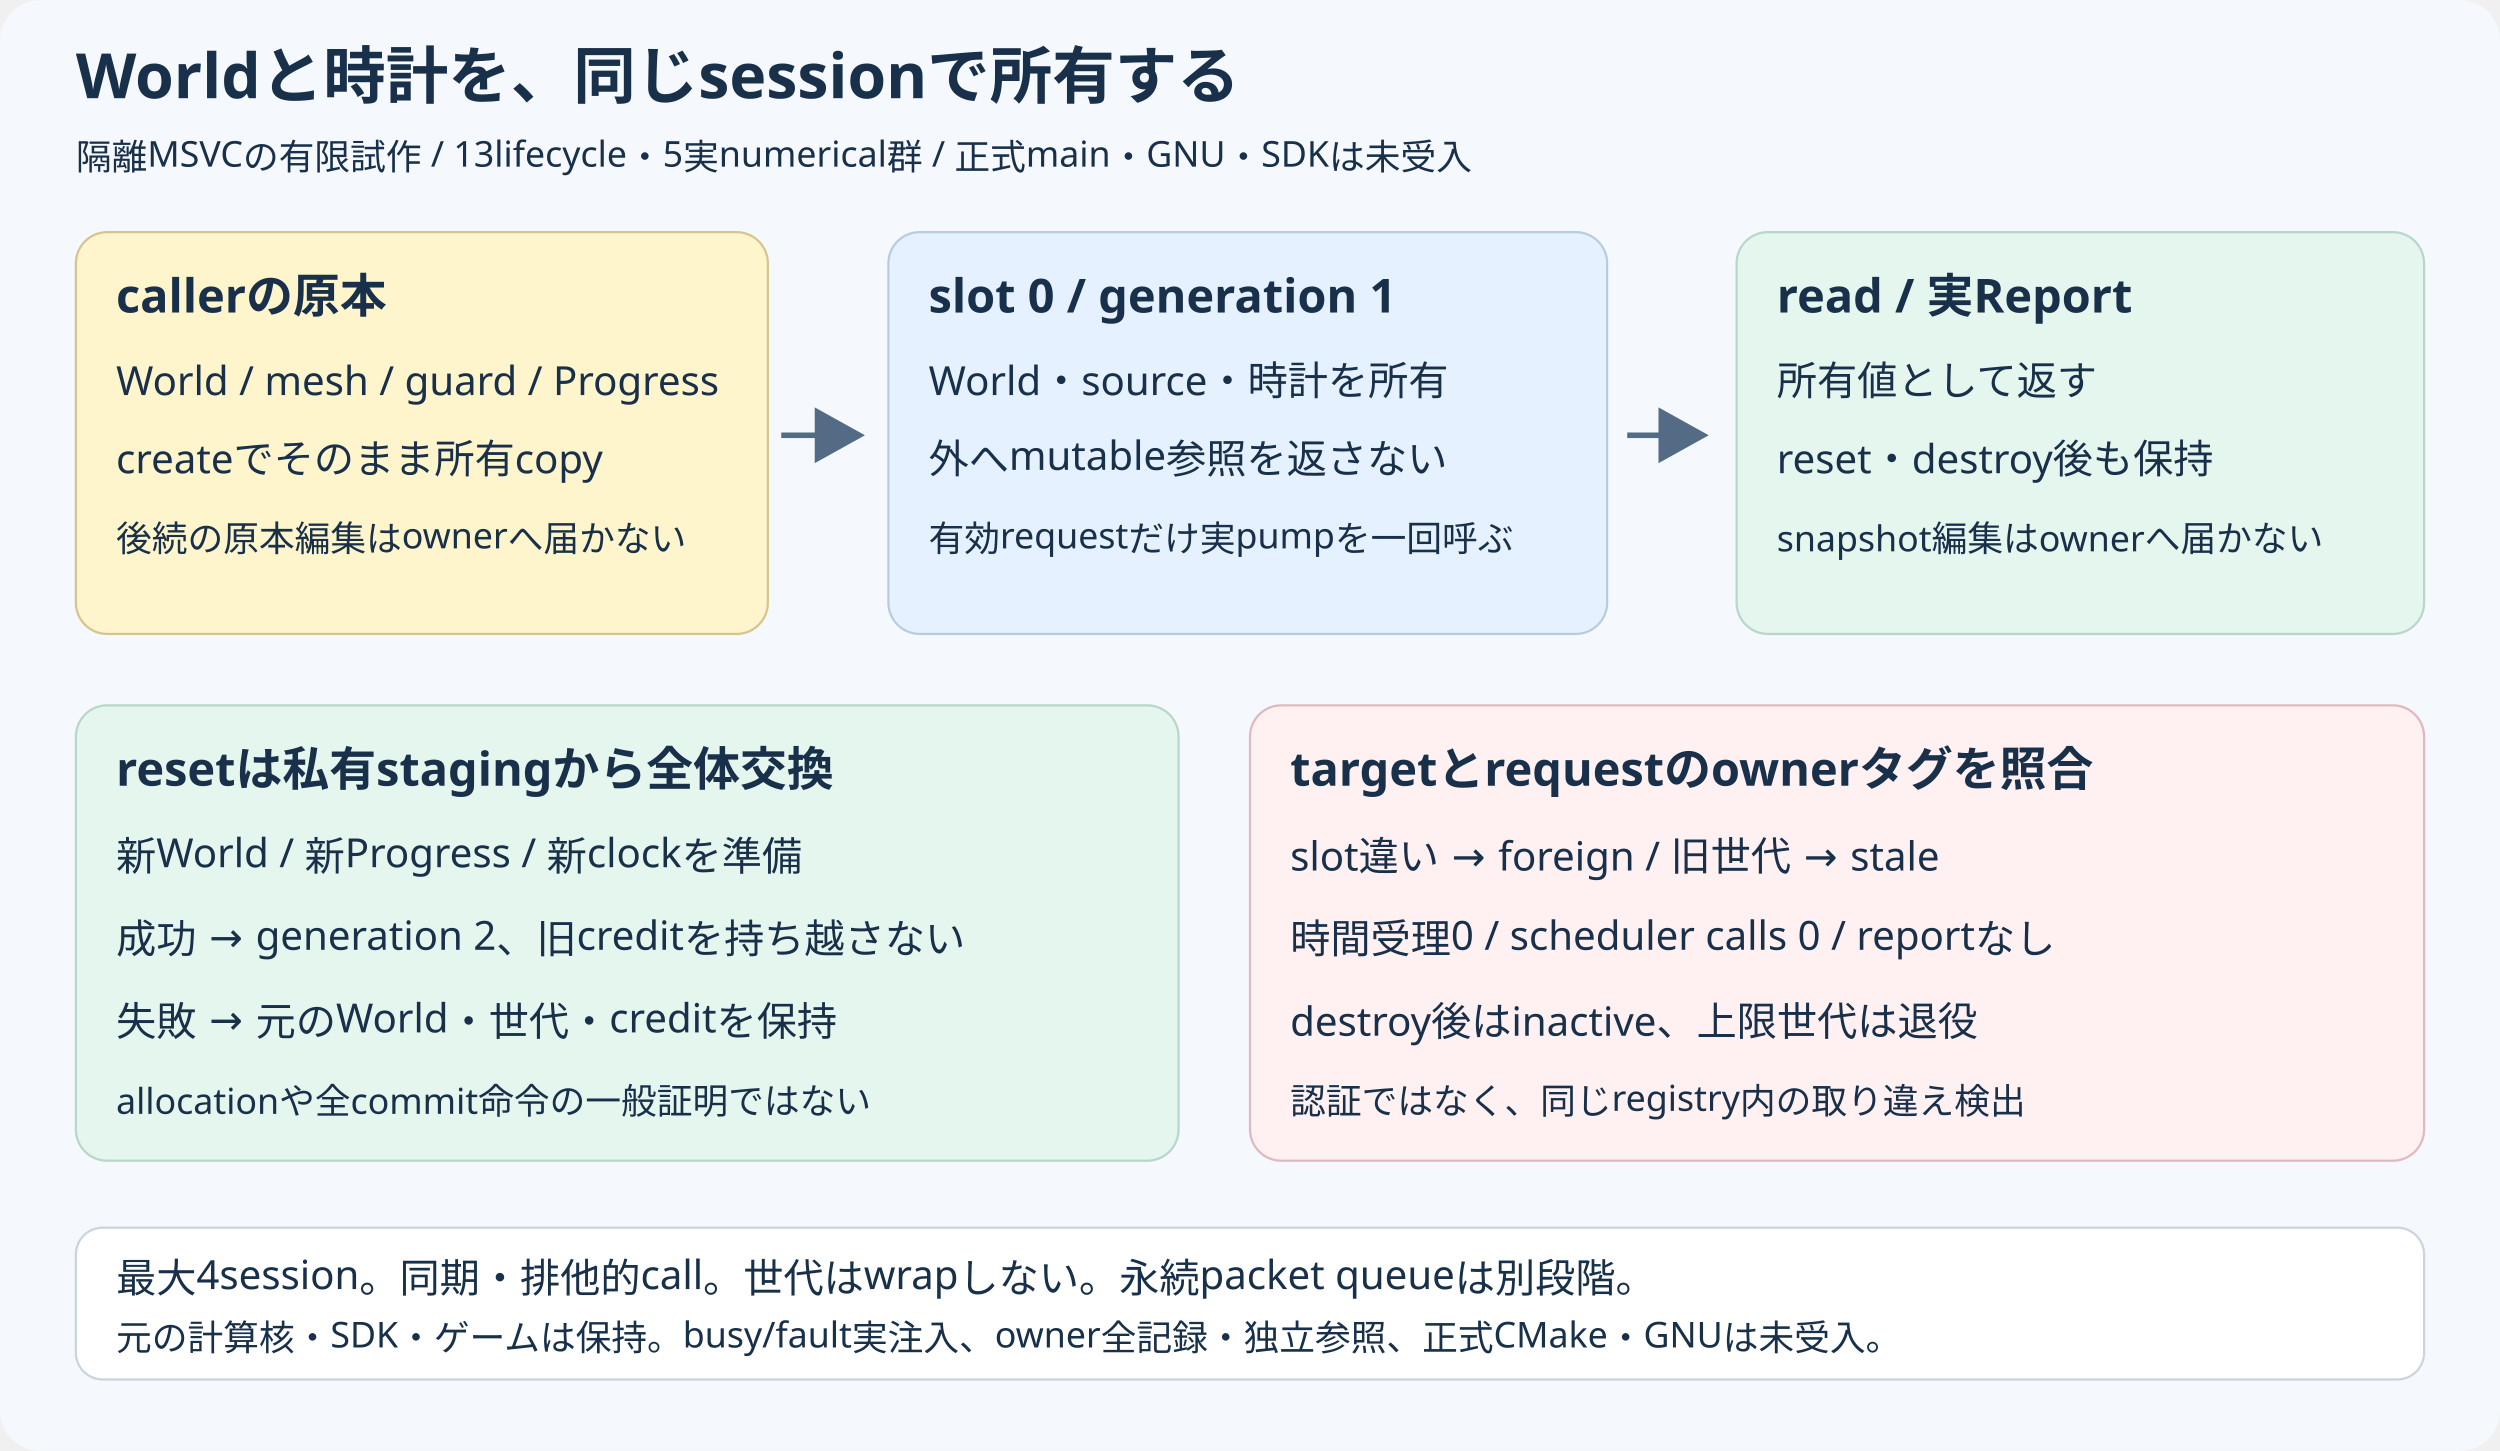
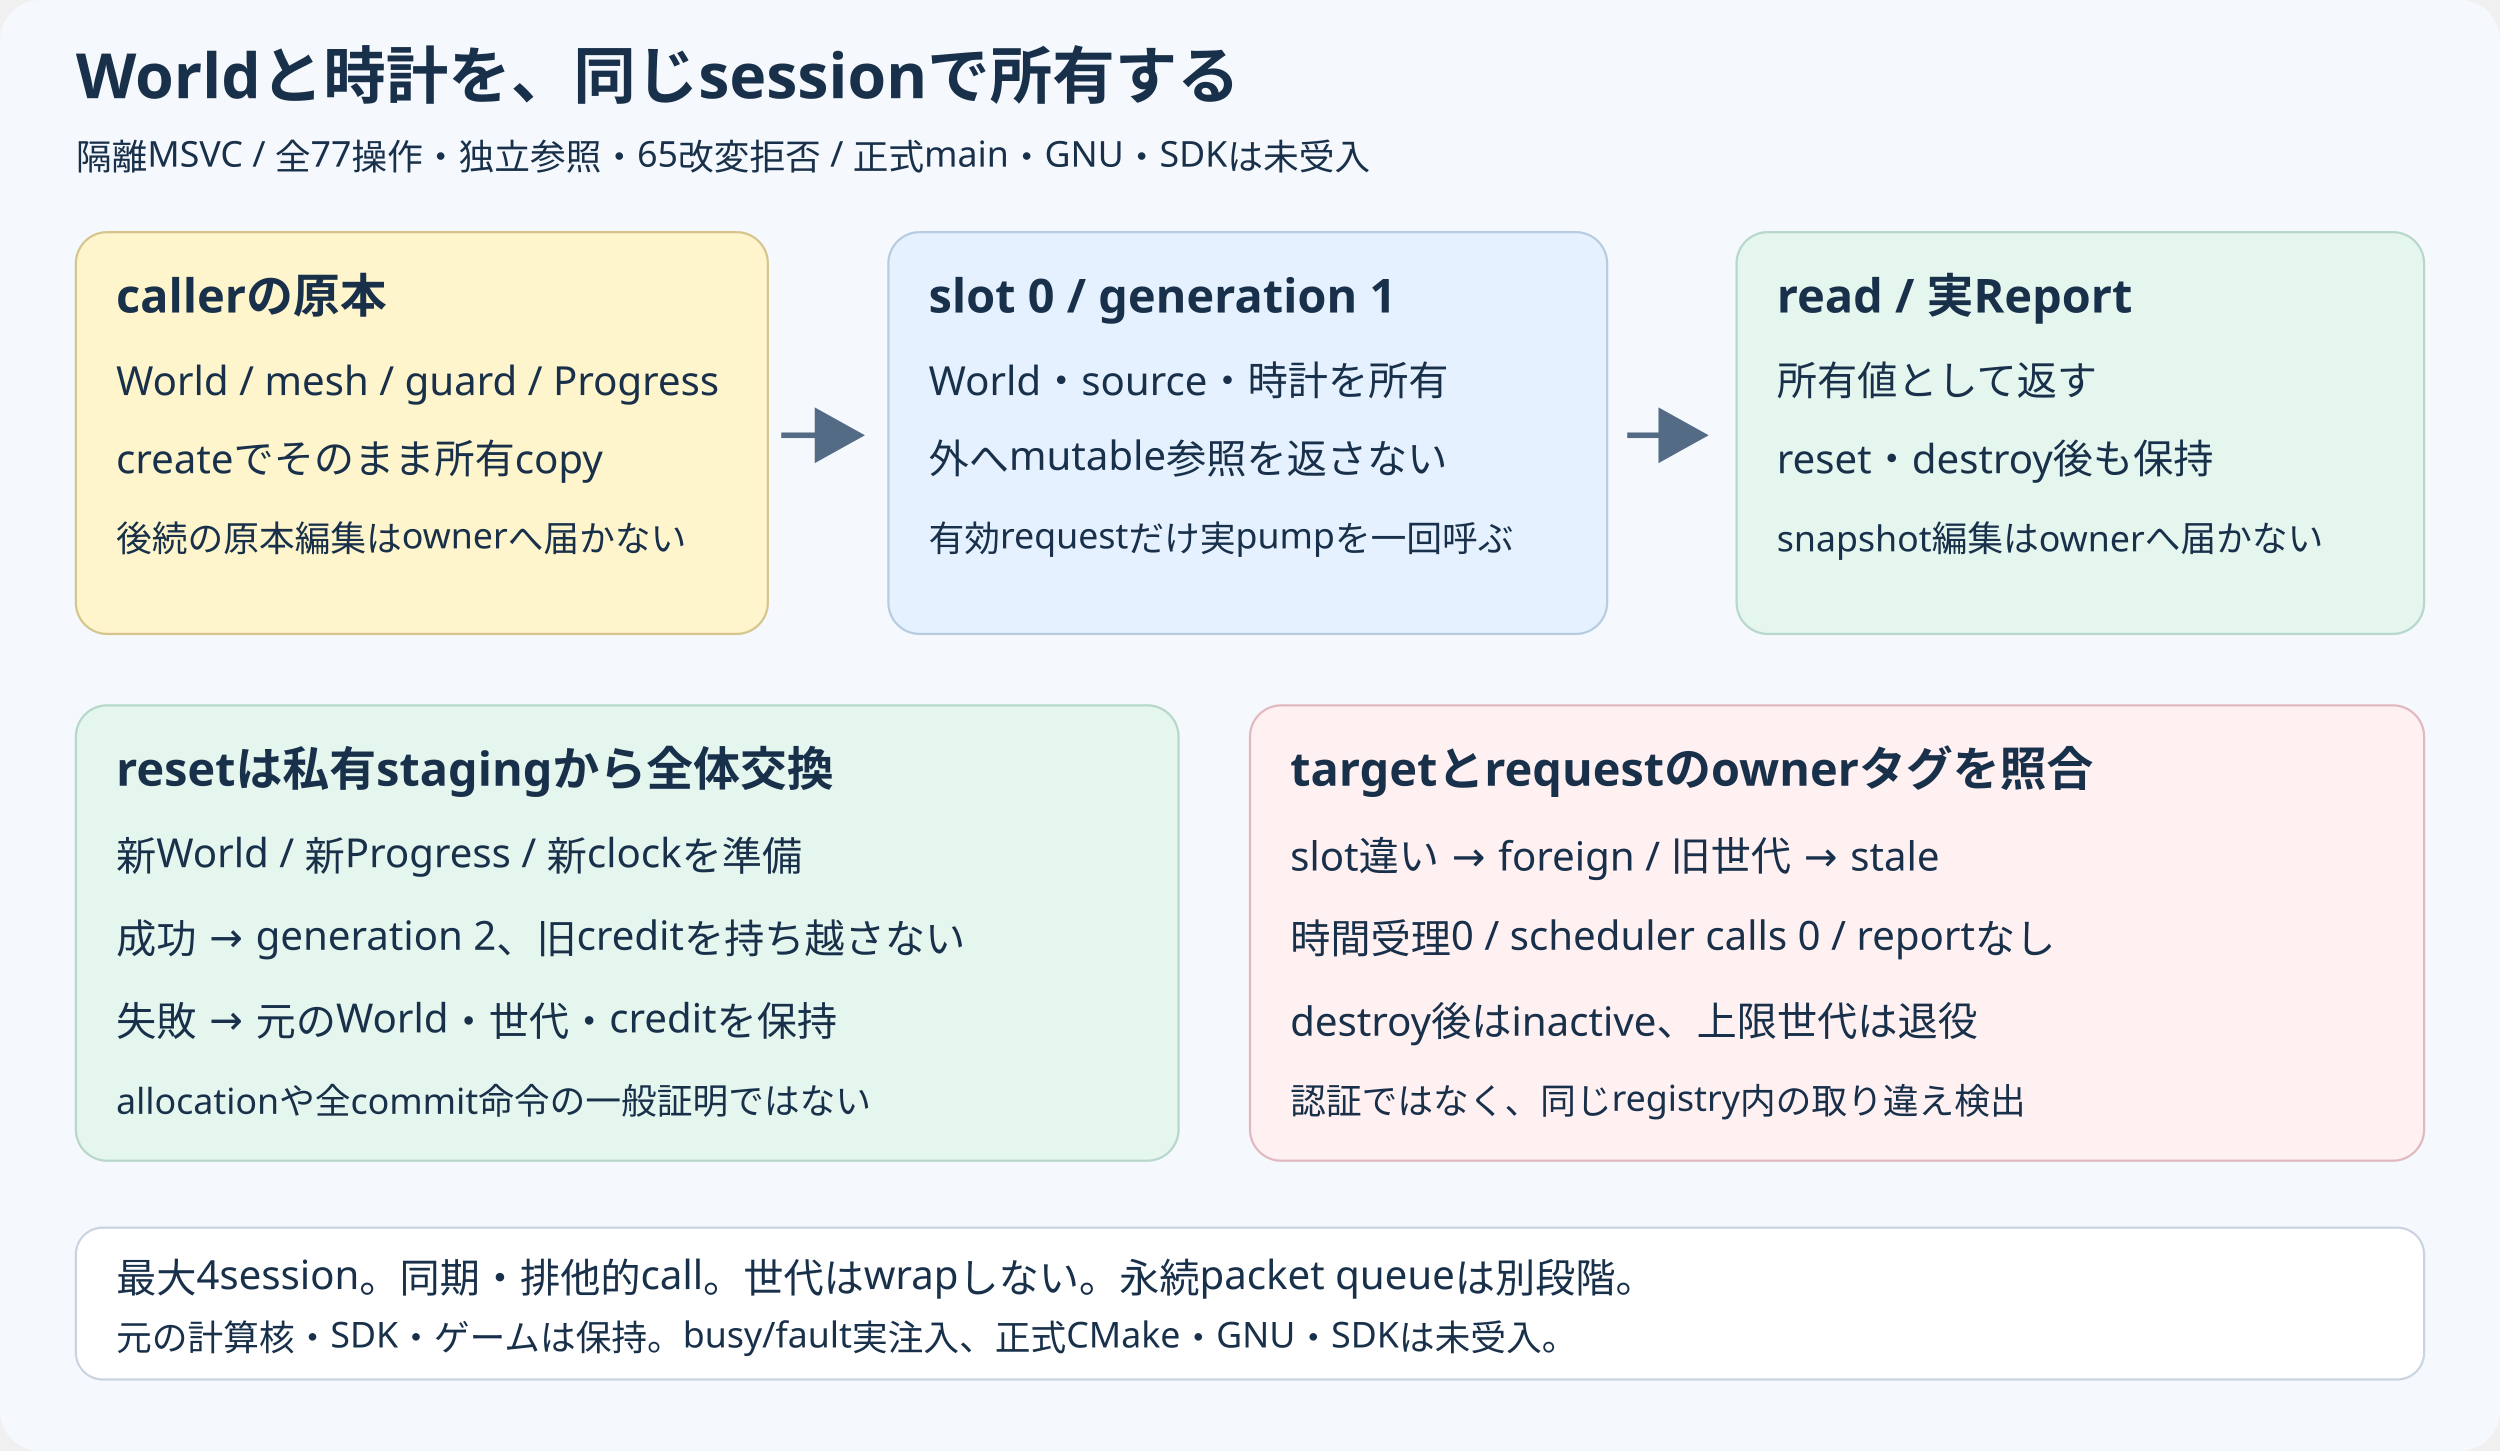
<svg xmlns="http://www.w3.org/2000/svg" width="1120" height="650" viewBox="0 0 1120 650" role="img" aria-labelledby="title desc">
  <defs>
    <marker id="arrow" markerWidth="10" markerHeight="10" refX="8" refY="5" orient="auto">
      <path d="M0 0L9 5L0 10Z" fill="#536b85" />
    </marker>
  </defs>
  <style>text{font-family:system-ui,'Yu Gothic',Meiryo,sans-serif;fill:#18304a}.title{font-size:28px;font-weight:700}.head{font-size:21px;font-weight:700}.body{font-size:18px}.small{font-size:16px}.line{fill:none;stroke:#536b85;stroke-width:2.5;marker-end:url(#arrow)}</style>
  <rect width="1120" height="650" rx="18" fill="#f5f8fc" />
  <text x="34" y="44" class="title">Worldと時計を、同じsessionで所有する</text>
-   <text x="34" y="76" class="small">隔離MSVCの有限試作 / 13lifecycle・5実numerical群 / 正式main・GNU・SDKは未受入</text>
+   <text x="34" y="76" class="small">隔離MSVC / 全77操作・独立参照・65改変拒否 / 正式main・GNU・SDKは未受入</text>
  <rect x="34" y="104" width="310" height="180" rx="14" fill="#fff5cc" stroke="#d5c58d" />
  <text x="52" y="140" class="head">callerの原本</text>
  <text x="52" y="177" class="body">World / mesh / guard / Progress</text>
  <text x="52" y="212" class="body">createでそのまま所有copy</text>
  <text x="52" y="247" class="small">後続の原本編集はownerへ届かない</text>
  <path d="M350 195H385" class="line" />
  <rect x="398" y="104" width="322" height="180" rx="14" fill="#e5f1ff" stroke="#b7cce0" />
  <text x="416" y="140" class="head">slot 0 / generation 1</text>
  <text x="416" y="177" class="body">World・source・時計を所有</text>
  <text x="416" y="212" class="body">外へmutable参照を返さない</text>
  <text x="416" y="247" class="small">有効requestだけ実pumpを一回呼ぶ</text>
  <path d="M729 195H763" class="line" />
  <rect x="778" y="104" width="308" height="180" rx="14" fill="#e5f6ee" stroke="#b6d7c9" />
  <text x="796" y="140" class="head">read / 実Report</text>
  <text x="796" y="177" class="body">所有値として返す</text>
  <text x="796" y="212" class="body">reset・destroy後も保持</text>
  <text x="796" y="247" class="small">snapshot編集はownerへ届かない</text>
  <rect x="34" y="316" width="494" height="204" rx="14" fill="#e5f6ee" stroke="#b6d7c9" />
  <text x="52" y="352" class="head">resetは私有stagingから全体交換</text>
  <text x="52" y="390" class="body">新World / 新Progress / 新clockを準備</text>
  <text x="52" y="427" class="body">成功 → generation 2、旧creditを持ち越さない</text>
  <text x="52" y="464" class="body">失敗 → 元のWorld・世代・creditを保持</text>
  <text x="52" y="499" class="small">allocationや全commit命令の一般証明ではない</text>
  <rect x="560" y="316" width="526" height="204" rx="14" fill="#fff0f1" stroke="#e1b8c0" />
  <text x="578" y="352" class="head">targetとrequestのownerタグを照合</text>
  <text x="578" y="390" class="body">slot違い → foreign / 旧世代 → stale</text>
  <text x="578" y="427" class="body">時間受理0 / scheduler calls 0 / reportなし</text>
  <text x="578" y="464" class="body">destroy後はinactive、上限世代は退役</text>
  <text x="578" y="499" class="small">認証ではなく、同じregistry内の取り違え検出</text>
  <rect x="34" y="550" width="1052" height="68" rx="12" fill="#fff" stroke="#cad4e0" />
  <text x="52" y="579" class="body">最大4session。同期・排他的call。世代はwrapしない。永続packet queueは別段階。</text>
-   <text x="52" y="605" class="small">元の計算核・SDK・ゲームは保持。busy/fault実注入、owner全記録・独立参照、正式CMake・GNUは未受入。</text>
+   <text x="52" y="605" class="small">元の計算核・SDK・ゲームは保持。busy/fault実注入、正式CMake・GNU・SDKは未受入。</text>
</svg>
